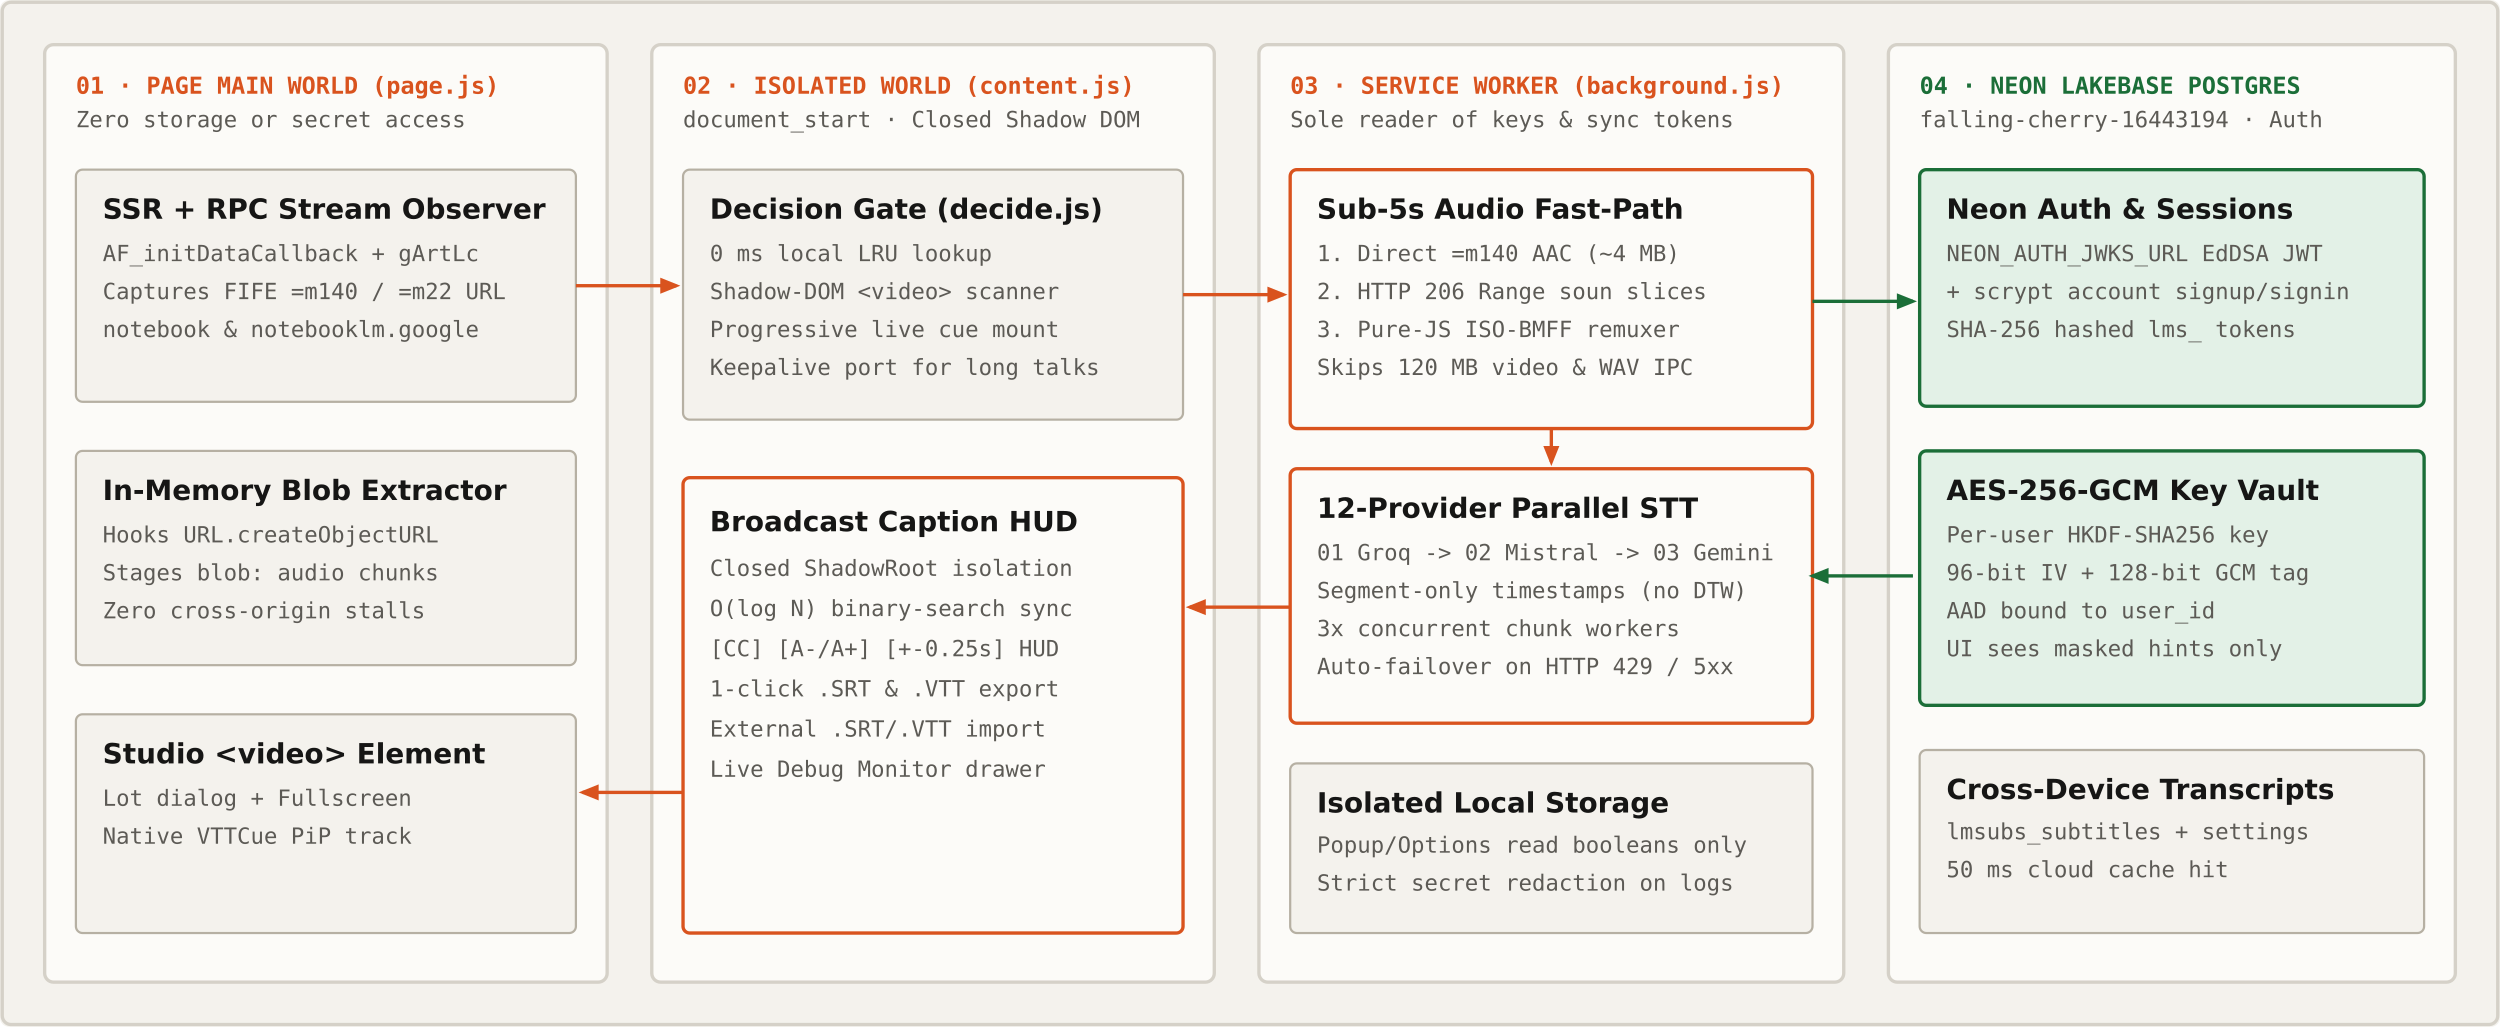
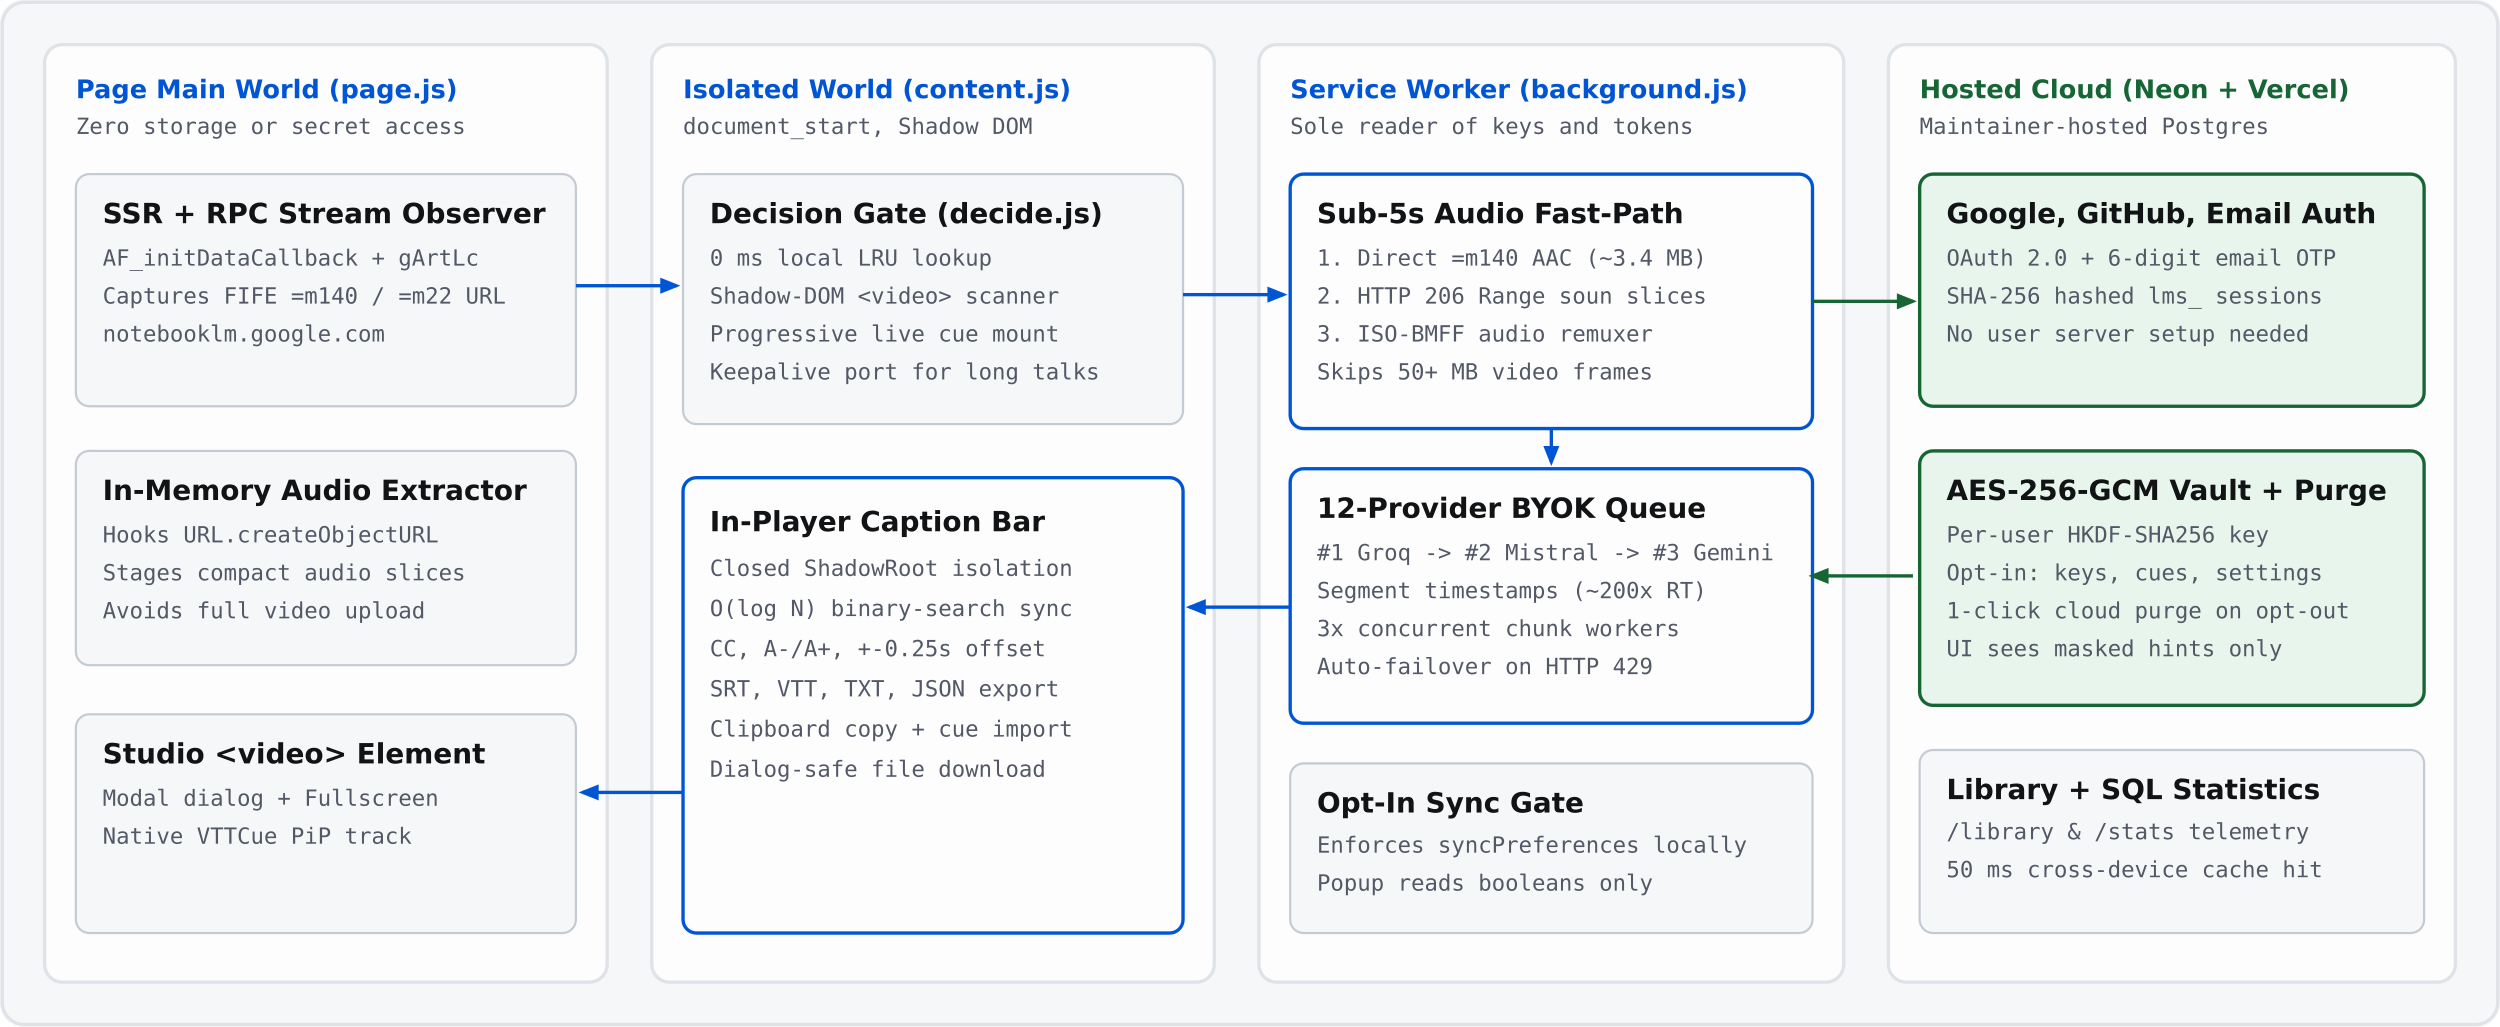
- <svg xmlns="http://www.w3.org/2000/svg" width="1120" height="460" viewBox="0 0 1120 460" fill="none" role="img" aria-label="LM Subs MV3 + Neon Lakebase Postgres Architecture Diagram">
+ <svg xmlns="http://www.w3.org/2000/svg" width="1120" height="460" viewBox="0 0 1120 460" fill="none" role="img" aria-label="LM Subs MV3 and Hosted Neon Postgres Architecture">
  <style>
-     .bg { fill: #F4F2ED; }
-     .lane { fill: #FCFBF8; stroke: #D5D1C8; stroke-width: 1.5; }
-     .box { fill: #F4F2ED; stroke: #B6B0A3; stroke-width: 1; }
-     .box-hi { fill: #FCFBF8; stroke: #D9531E; stroke-width: 1.5; }
-     .box-db { fill: #E3F1E7; stroke: #1B6E38; stroke-width: 1.5; }
-     .hdr { font-family: DejaVu Sans Mono, monospace; font-size: 10.5px; font-weight: 700; fill: #D9531E; }
-     .title { font-family: DejaVu Sans, sans-serif; font-size: 12.5px; font-weight: 700; fill: #161615; }
-     .sub { font-family: DejaVu Sans Mono, monospace; font-size: 10px; fill: #5C5A55; }
-     .lbl { font-family: DejaVu Sans Mono, monospace; font-size: 9.5px; font-weight: 700; fill: #161615; }
-     .arrow { stroke: #D9531E; stroke-width: 1.5; fill: none; }
-     .arrow-db { stroke: #1B6E38; stroke-width: 1.5; fill: none; }
+     .bg { fill: #F6F7F8; }
+     .lane { fill: #FDFDFE; stroke: #DFE3E8; stroke-width: 1.5; }
+     .box { fill: #F6F7F8; stroke: #C5CBD4; stroke-width: 1; }
+     .box-hi { fill: #FDFDFE; stroke: #0055D4; stroke-width: 1.5; }
+     .box-db { fill: #E7F5EC; stroke: #166534; stroke-width: 1.5; }
+     .hdr { font-family: DejaVu Sans, sans-serif; font-size: 11.5px; font-weight: 700; fill: #0055D4; }
+     .title { font-family: DejaVu Sans, sans-serif; font-size: 12.5px; font-weight: 700; fill: #111315; }
+     .sub { font-family: DejaVu Sans Mono, monospace; font-size: 10px; fill: #525866; }
+     .arrow { stroke: #0055D4; stroke-width: 1.5; fill: none; }
+     .arrow-db { stroke: #166534; stroke-width: 1.5; fill: none; }
  </style>
  <defs>
    <marker id="ah" viewBox="0 0 10 10" refX="8" refY="5" markerWidth="6" markerHeight="6" orient="auto-start-reverse">
-       <path d="M 0 1 L 10 5 L 0 9 z" fill="#D9531E" />
+       <path d="M 0 1 L 10 5 L 0 9 z" fill="#0055D4" />
    </marker>
    <marker id="ahg" viewBox="0 0 10 10" refX="8" refY="5" markerWidth="6" markerHeight="6" orient="auto-start-reverse">
-       <path d="M 0 1 L 10 5 L 0 9 z" fill="#1B6E38" />
+       <path d="M 0 1 L 10 5 L 0 9 z" fill="#166534" />
    </marker>
  </defs>
-   <rect width="1120" height="460" rx="4" class="bg" />
-   <rect x="1" y="1" width="1118" height="458" rx="4" stroke="#D5D1C8" stroke-width="1.5" />
-   <rect x="20" y="20" width="252" height="420" rx="4" class="lane" />
-   <text x="34" y="42" class="hdr">01 · PAGE MAIN WORLD (page.js)</text>
-   <text x="34" y="57" class="sub">Zero storage or secret access</text>
-   <rect x="34" y="76" width="224" height="104" rx="3" class="box" />
-   <text x="46" y="98" class="title">SSR + RPC Stream Observer</text>
-   <text x="46" y="117" class="sub">AF_initDataCallback + gArtLc</text>
-   <text x="46" y="134" class="sub">Captures FIFE =m140 / =m22 URL</text>
-   <text x="46" y="151" class="sub">notebook &amp; notebooklm.google</text>
-   <rect x="34" y="202" width="224" height="96" rx="3" class="box" />
-   <text x="46" y="224" class="title">In-Memory Blob Extractor</text>
+   <rect width="1120" height="460" rx="10" class="bg" />
+   <rect x="1" y="1" width="1118" height="458" rx="10" stroke="#DFE3E8" stroke-width="1.5" />
+   <rect x="20" y="20" width="252" height="420" rx="8" class="lane" />
+   <text x="34" y="44" class="hdr">Page Main World (page.js)</text>
+   <text x="34" y="60" class="sub">Zero storage or secret access</text>
+   <rect x="34" y="78" width="224" height="104" rx="6" class="box" />
+   <text x="46" y="100" class="title">SSR + RPC Stream Observer</text>
+   <text x="46" y="119" class="sub">AF_initDataCallback + gArtLc</text>
+   <text x="46" y="136" class="sub">Captures FIFE =m140 / =m22 URL</text>
+   <text x="46" y="153" class="sub">notebooklm.google.com</text>
+   <rect x="34" y="202" width="224" height="96" rx="6" class="box" />
+   <text x="46" y="224" class="title">In-Memory Audio Extractor</text>
  <text x="46" y="243" class="sub">Hooks URL.createObjectURL</text>
-   <text x="46" y="260" class="sub">Stages blob: audio chunks</text>
-   <text x="46" y="277" class="sub">Zero cross-origin stalls</text>
-   <rect x="34" y="320" width="224" height="98" rx="3" class="box" />
+   <text x="46" y="260" class="sub">Stages compact audio slices</text>
+   <text x="46" y="277" class="sub">Avoids full video upload</text>
+   <rect x="34" y="320" width="224" height="98" rx="6" class="box" />
  <text x="46" y="342" class="title">Studio &lt;video&gt; Element</text>
-   <text x="46" y="361" class="sub">Lot dialog + Fullscreen</text>
+   <text x="46" y="361" class="sub">Modal dialog + Fullscreen</text>
  <text x="46" y="378" class="sub">Native VTTCue PiP track</text>
-   <rect x="292" y="20" width="252" height="420" rx="4" class="lane" />
-   <text x="306" y="42" class="hdr">02 · ISOLATED WORLD (content.js)</text>
-   <text x="306" y="57" class="sub">document_start · Closed Shadow DOM</text>
-   <rect x="306" y="76" width="224" height="112" rx="3" class="box" />
-   <text x="318" y="98" class="title">Decision Gate (decide.js)</text>
-   <text x="318" y="117" class="sub">0 ms local LRU lookup</text>
-   <text x="318" y="134" class="sub">Shadow-DOM &lt;video&gt; scanner</text>
-   <text x="318" y="151" class="sub">Progressive live cue mount</text>
-   <text x="318" y="168" class="sub">Keepalive port for long talks</text>
-   <rect x="306" y="214" width="224" height="204" rx="3" class="box-hi" />
-   <text x="318" y="238" class="title">Broadcast Caption HUD</text>
+   <rect x="292" y="20" width="252" height="420" rx="8" class="lane" />
+   <text x="306" y="44" class="hdr">Isolated World (content.js)</text>
+   <text x="306" y="60" class="sub">document_start, Shadow DOM</text>
+   <rect x="306" y="78" width="224" height="112" rx="6" class="box" />
+   <text x="318" y="100" class="title">Decision Gate (decide.js)</text>
+   <text x="318" y="119" class="sub">0 ms local LRU lookup</text>
+   <text x="318" y="136" class="sub">Shadow-DOM &lt;video&gt; scanner</text>
+   <text x="318" y="153" class="sub">Progressive live cue mount</text>
+   <text x="318" y="170" class="sub">Keepalive port for long talks</text>
+   <rect x="306" y="214" width="224" height="204" rx="6" class="box-hi" />
+   <text x="318" y="238" class="title">In-Player Caption Bar</text>
  <text x="318" y="258" class="sub">Closed ShadowRoot isolation</text>
  <text x="318" y="276" class="sub">O(log N) binary-search sync</text>
-   <text x="318" y="294" class="sub">[CC] [A-/A+] [+-0.25s] HUD</text>
-   <text x="318" y="312" class="sub">1-click .SRT &amp; .VTT export</text>
-   <text x="318" y="330" class="sub">External .SRT/.VTT import</text>
-   <text x="318" y="348" class="sub">Live Debug Monitor drawer</text>
-   <rect x="564" y="20" width="262" height="420" rx="4" class="lane" />
-   <text x="578" y="42" class="hdr">03 · SERVICE WORKER (background.js)</text>
-   <text x="578" y="57" class="sub">Sole reader of keys &amp; sync tokens</text>
-   <rect x="578" y="76" width="234" height="116" rx="3" class="box-hi" />
-   <text x="590" y="98" class="title">Sub-5s Audio Fast-Path</text>
-   <text x="590" y="117" class="sub">1. Direct =m140 AAC (~4 MB)</text>
-   <text x="590" y="134" class="sub">2. HTTP 206 Range soun slices</text>
-   <text x="590" y="151" class="sub">3. Pure-JS ISO-BMFF remuxer</text>
-   <text x="590" y="168" class="sub">Skips 120 MB video &amp; WAV IPC</text>
-   <rect x="578" y="210" width="234" height="114" rx="3" class="box-hi" />
-   <text x="590" y="232" class="title">12-Provider Parallel STT</text>
-   <text x="590" y="251" class="sub">01 Groq -&gt; 02 Mistral -&gt; 03 Gemini</text>
-   <text x="590" y="268" class="sub">Segment-only timestamps (no DTW)</text>
+   <text x="318" y="294" class="sub">CC, A-/A+, +-0.25s offset</text>
+   <text x="318" y="312" class="sub">SRT, VTT, TXT, JSON export</text>
+   <text x="318" y="330" class="sub">Clipboard copy + cue import</text>
+   <text x="318" y="348" class="sub">Dialog-safe file download</text>
+   <rect x="564" y="20" width="262" height="420" rx="8" class="lane" />
+   <text x="578" y="44" class="hdr">Service Worker (background.js)</text>
+   <text x="578" y="60" class="sub">Sole reader of keys and tokens</text>
+   <rect x="578" y="78" width="234" height="114" rx="6" class="box-hi" />
+   <text x="590" y="100" class="title">Sub-5s Audio Fast-Path</text>
+   <text x="590" y="119" class="sub">1. Direct =m140 AAC (~3.4 MB)</text>
+   <text x="590" y="136" class="sub">2. HTTP 206 Range soun slices</text>
+   <text x="590" y="153" class="sub">3. ISO-BMFF audio remuxer</text>
+   <text x="590" y="170" class="sub">Skips 50+ MB video frames</text>
+   <rect x="578" y="210" width="234" height="114" rx="6" class="box-hi" />
+   <text x="590" y="232" class="title">12-Provider BYOK Queue</text>
+   <text x="590" y="251" class="sub">#1 Groq -&gt; #2 Mistral -&gt; #3 Gemini</text>
+   <text x="590" y="268" class="sub">Segment timestamps (~200x RT)</text>
  <text x="590" y="285" class="sub">3x concurrent chunk workers</text>
-   <text x="590" y="302" class="sub">Auto-failover on HTTP 429 / 5xx</text>
-   <rect x="578" y="342" width="234" height="76" rx="3" class="box" />
-   <text x="590" y="364" class="title">Isolated Local Storage</text>
-   <text x="590" y="382" class="sub">Popup/Options read booleans only</text>
-   <text x="590" y="399" class="sub">Strict secret redaction on logs</text>
-   <rect x="846" y="20" width="254" height="420" rx="4" class="lane" />
-   <text x="860" y="42" class="hdr" style="fill:#1B6E38">04 · NEON LAKEBASE POSTGRES</text>
-   <text x="860" y="57" class="sub">falling-cherry-16443194 · Auth</text>
-   <rect x="860" y="76" width="226" height="106" rx="3" class="box-db" />
-   <text x="872" y="98" class="title">Neon Auth &amp; Sessions</text>
-   <text x="872" y="117" class="sub">NEON_AUTH_JWKS_URL EdDSA JWT</text>
-   <text x="872" y="134" class="sub">+ scrypt account signup/signin</text>
-   <text x="872" y="151" class="sub">SHA-256 hashed lms_ tokens</text>
-   <rect x="860" y="202" width="226" height="114" rx="3" class="box-db" />
-   <text x="872" y="224" class="title">AES-256-GCM Key Vault</text>
+   <text x="590" y="302" class="sub">Auto-failover on HTTP 429</text>
+   <rect x="578" y="342" width="234" height="76" rx="6" class="box" />
+   <text x="590" y="364" class="title">Opt-In Sync Gate</text>
+   <text x="590" y="382" class="sub">Enforces syncPreferences locally</text>
+   <text x="590" y="399" class="sub">Popup reads booleans only</text>
+   <rect x="846" y="20" width="254" height="420" rx="8" class="lane" />
+   <text x="860" y="44" class="hdr" style="fill:#166534">Hosted Cloud (Neon + Vercel)</text>
+   <text x="860" y="60" class="sub">Maintainer-hosted Postgres</text>
+   <rect x="860" y="78" width="226" height="104" rx="6" class="box-db" />
+   <text x="872" y="100" class="title">Google, GitHub, Email Auth</text>
+   <text x="872" y="119" class="sub">OAuth 2.0 + 6-digit email OTP</text>
+   <text x="872" y="136" class="sub">SHA-256 hashed lms_ sessions</text>
+   <text x="872" y="153" class="sub">No user server setup needed</text>
+   <rect x="860" y="202" width="226" height="114" rx="6" class="box-db" />
+   <text x="872" y="224" class="title">AES-256-GCM Vault + Purge</text>
  <text x="872" y="243" class="sub">Per-user HKDF-SHA256 key</text>
-   <text x="872" y="260" class="sub">96-bit IV + 128-bit GCM tag</text>
-   <text x="872" y="277" class="sub">AAD bound to user_id</text>
+   <text x="872" y="260" class="sub">Opt-in: keys, cues, settings</text>
+   <text x="872" y="277" class="sub">1-click cloud purge on opt-out</text>
  <text x="872" y="294" class="sub">UI sees masked hints only</text>
-   <rect x="860" y="336" width="226" height="82" rx="3" class="box" />
-   <text x="872" y="358" class="title">Cross-Device Transcripts</text>
-   <text x="872" y="376" class="sub">lmsubs_subtitles + settings</text>
-   <text x="872" y="393" class="sub">50 ms cloud cache hit</text>
+   <rect x="860" y="336" width="226" height="82" rx="6" class="box" />
+   <text x="872" y="358" class="title">Library + SQL Statistics</text>
+   <text x="872" y="376" class="sub">/library &amp; /stats telemetry</text>
+   <text x="872" y="393" class="sub">50 ms cross-device cache hit</text>
  <path d="M 258 128 L 303 128" class="arrow" marker-end="url(#ah)" />
  <path d="M 530 132 L 575 132" class="arrow" marker-end="url(#ah)" />
  <path d="M 695 192 L 695 207" class="arrow" marker-end="url(#ah)" />
  <path d="M 578 272 L 533 272" class="arrow" marker-end="url(#ah)" />
  <path d="M 306 355 L 261 355" class="arrow" marker-end="url(#ah)" />
  <path d="M 812 135 L 857 135" class="arrow-db" marker-end="url(#ahg)" />
  <path d="M 857 258 L 812 258" class="arrow-db" marker-end="url(#ahg)" />
</svg>
